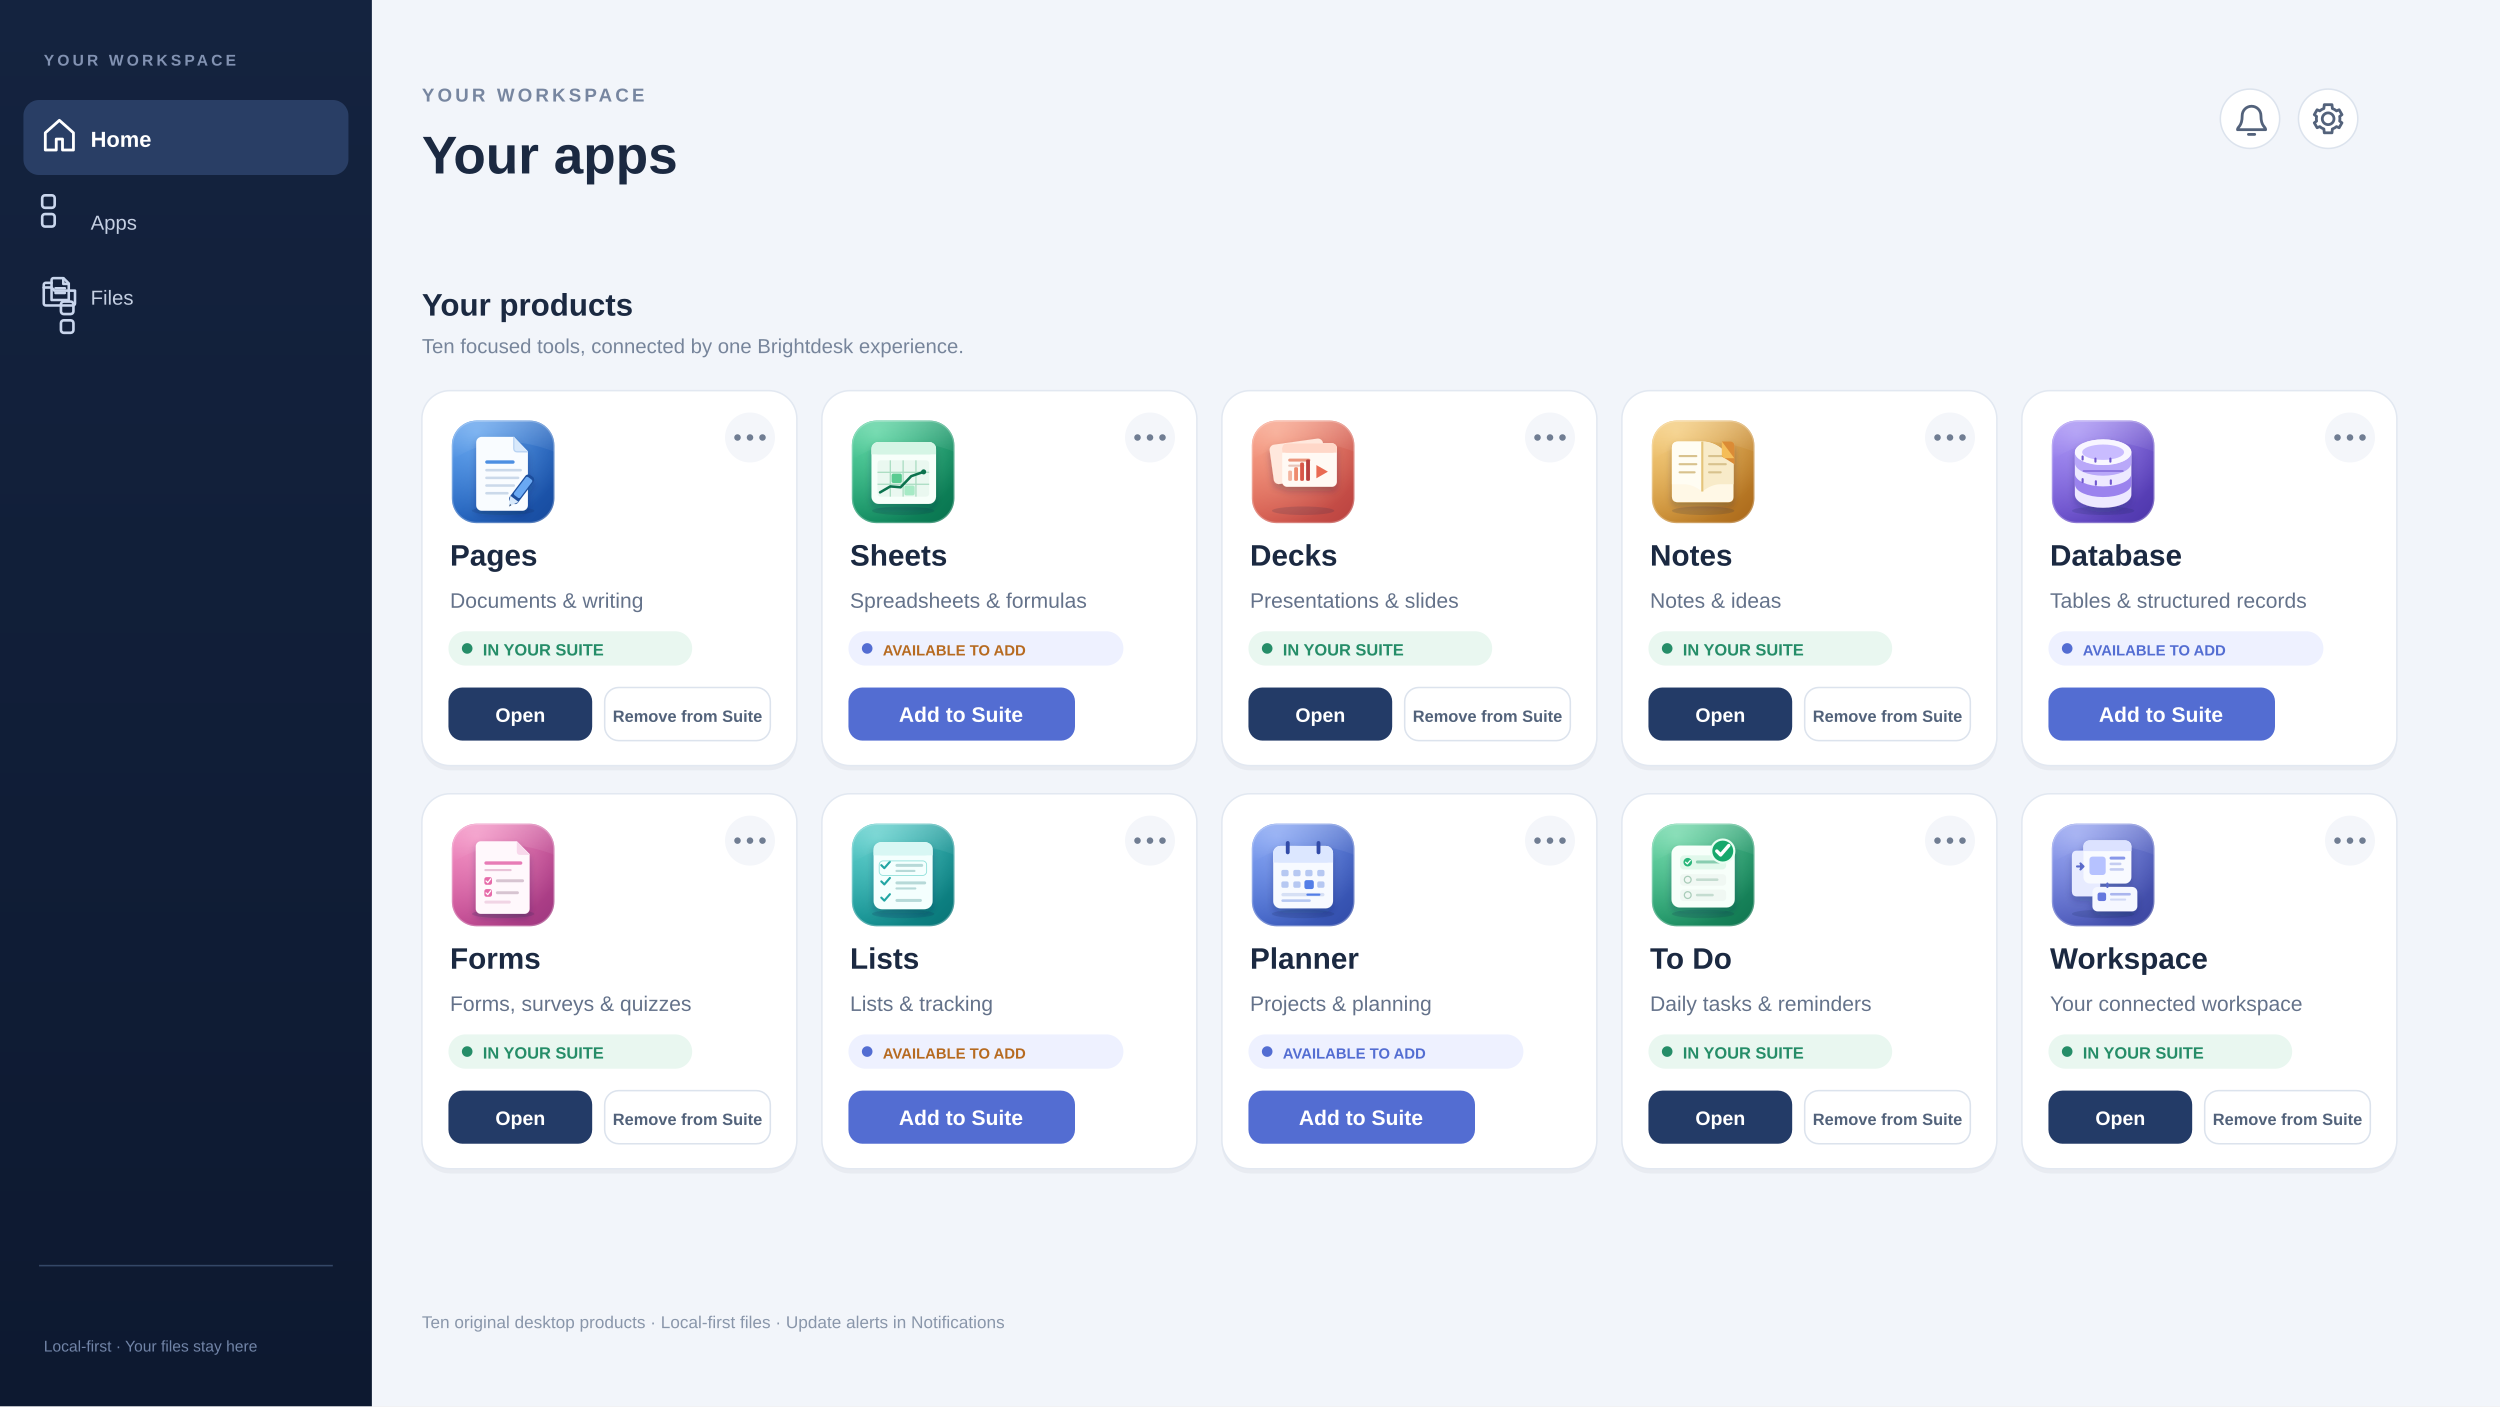
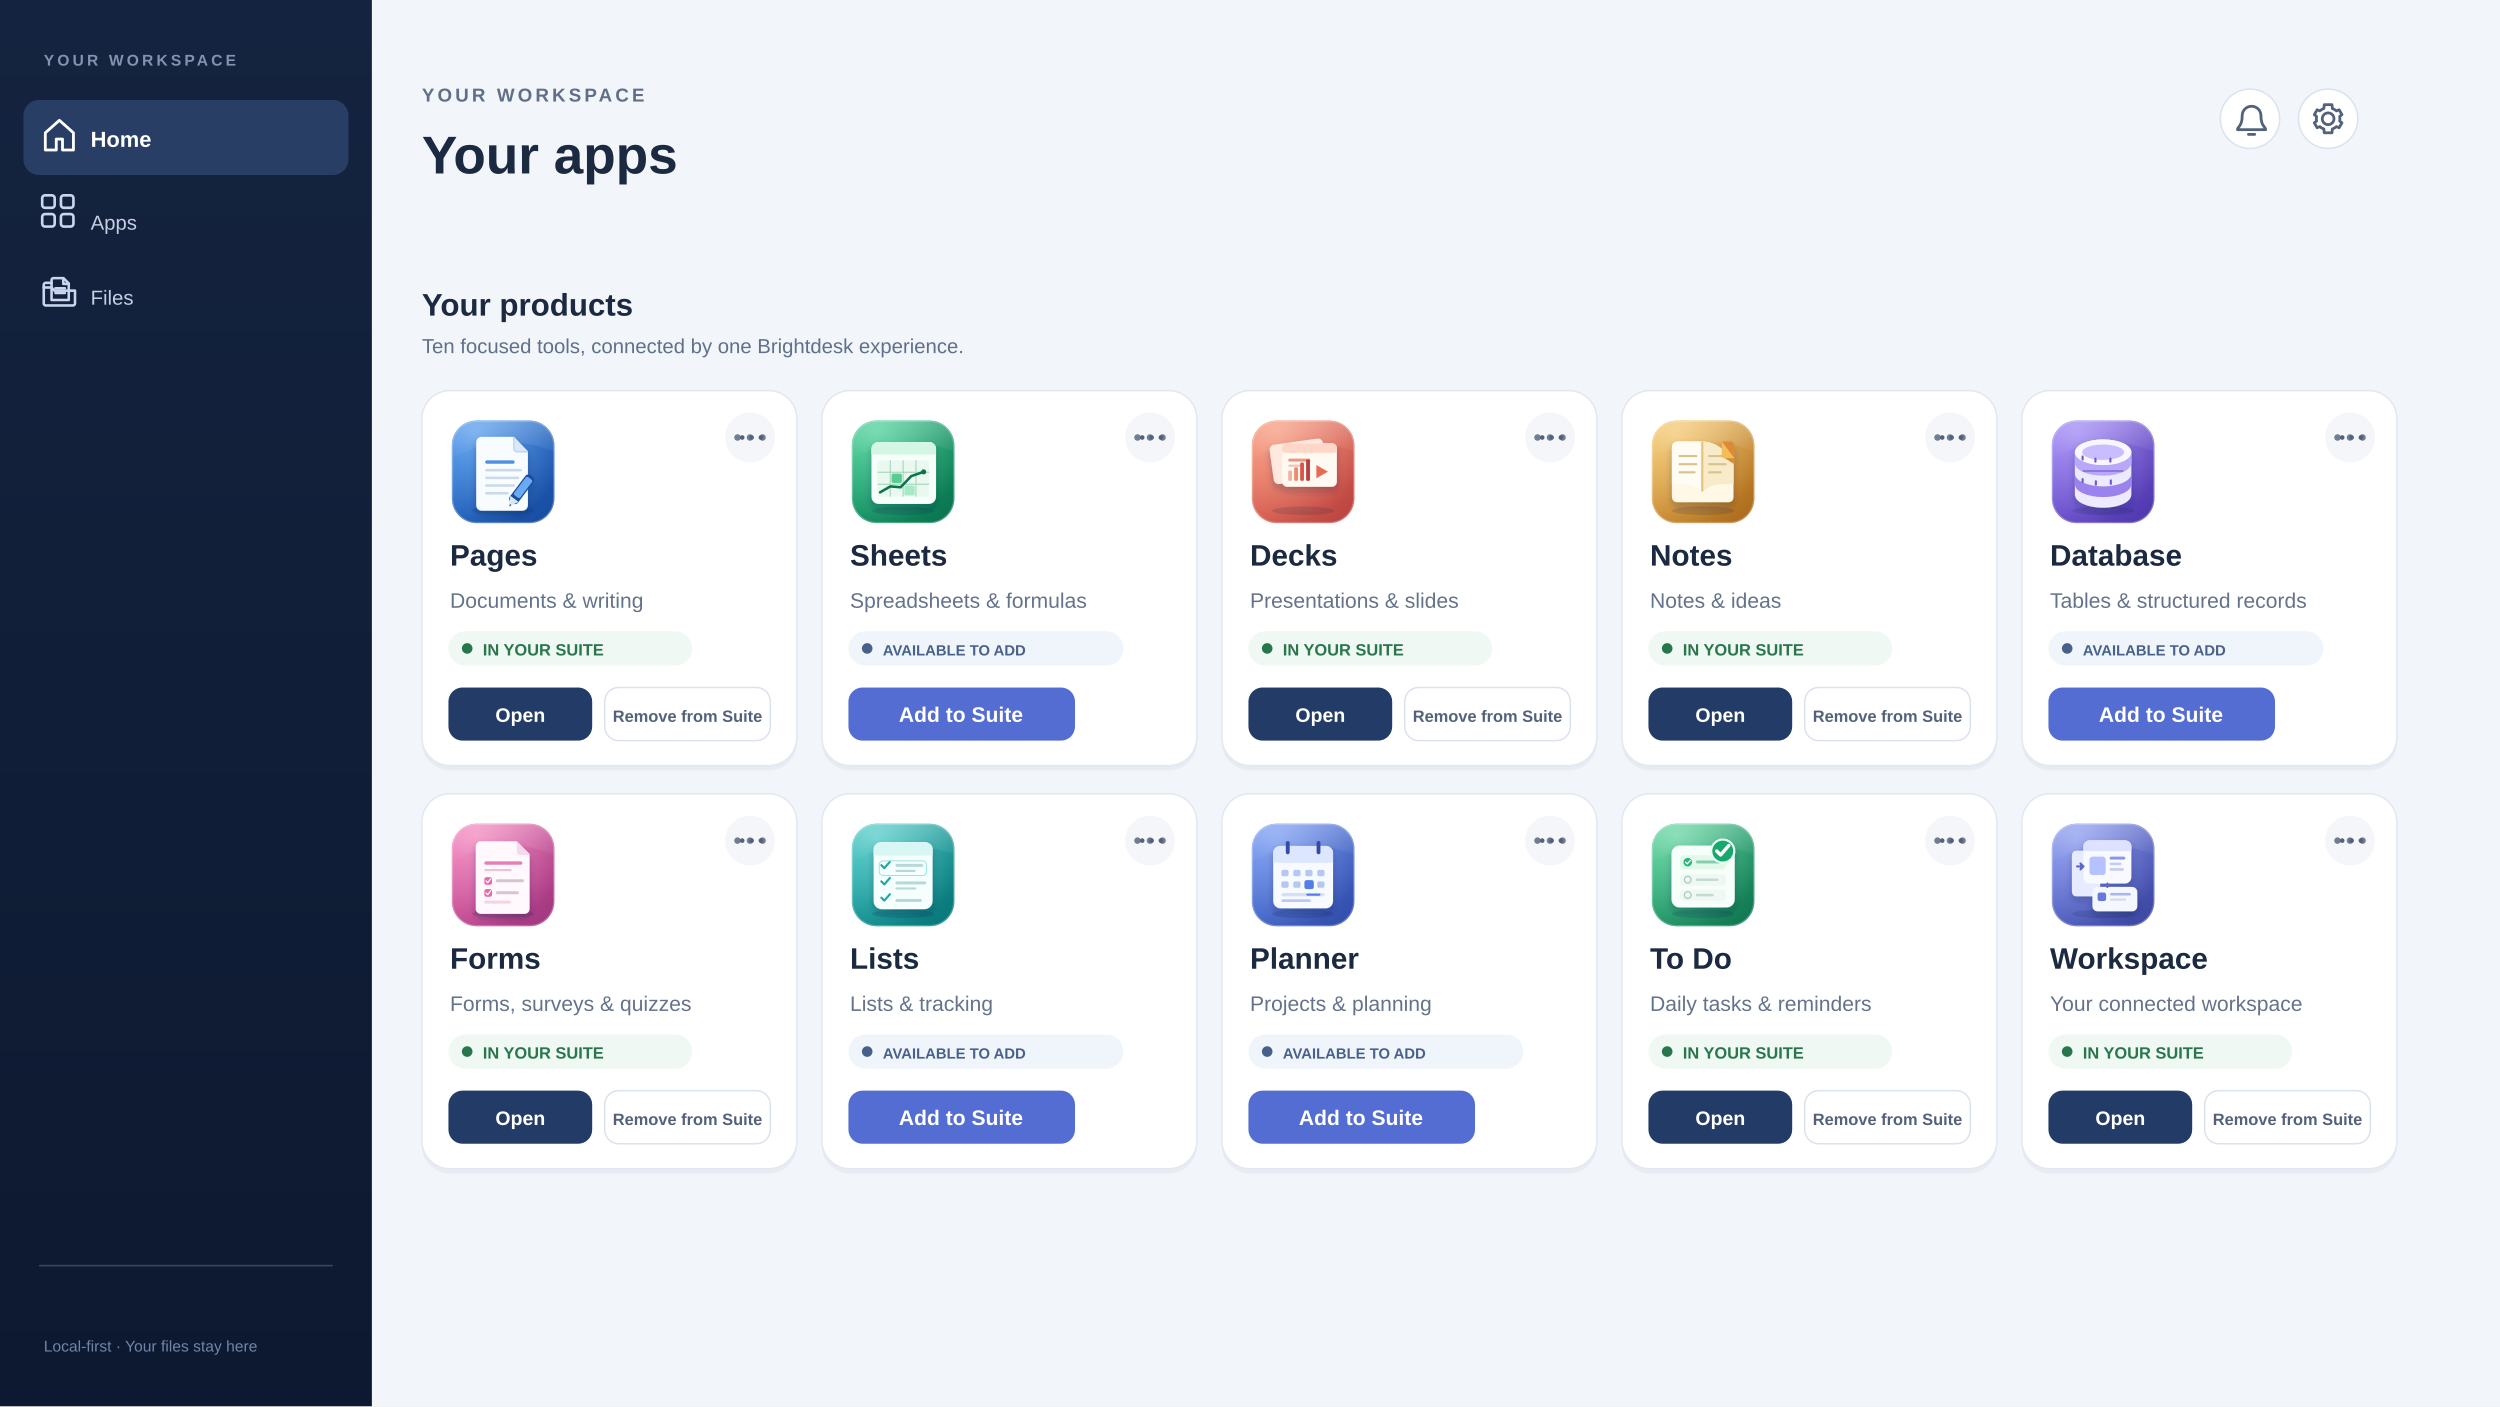
<svg xmlns="http://www.w3.org/2000/svg" width="1600" height="900" viewBox="0 0 1600 900" role="img" aria-labelledby="title desc">
  <defs>
    <linearGradient id="side" x1="0" y1="0" x2="0" y2="1">
      <stop stop-color="#14233F" />
      <stop offset="1" stop-color="#0D1930" />
    </linearGradient>
    <linearGradient id="banner" x1="0" y1="0" x2="1" y2="1">
      <stop stop-color="#E8F0FF" />
      <stop offset="1" stop-color="#F0ECFF" />
    </linearGradient>
    <filter id="shadow" x="-20%" y="-20%" width="140%" height="140%">
      <feDropShadow dx="0" dy="7" stdDeviation="14" flood-color="#1A2B4B" flood-opacity=".09" />
    </filter>
  </defs>
  <rect width="1600" height="900" fill="#F2F5FA" />
  <rect width="238" height="900" fill="url(#side)" />
  <text x="28" y="42" font-family="Arial, sans-serif" font-size="10" font-weight="700" letter-spacing="2" fill="#8292B2">YOUR WORKSPACE</text>
  <g id="sidebar-home">
    <rect x="15" y="64" width="208" height="48" rx="10" fill="#293E65" />
    <path d="M29 85l9-8 9 8v11h-7v-7h-4v7h-7z" fill="none" stroke="#FFFFFF" stroke-width="1.8" stroke-linecap="round" stroke-linejoin="round" />
    <text x="58" y="94" font-family="Arial, sans-serif" font-size="14" font-weight="700" fill="#FFFFFF">Home</text>
  </g>
  <g id="sidebar-applications">
    <g id="apps-launcher-icon" fill="none" stroke="#C9D6ED" stroke-width="1.7">
      <rect x="27" y="125" width="8" height="8" rx="1.8" />
-       <rect x="39" y="193" width="8" height="8" rx="1.8" />
+       <rect x="39" y="125" width="8" height="8" rx="1.8" />
      <rect x="27" y="137" width="8" height="8" rx="1.8" />
-       <rect x="39" y="205" width="8" height="8" rx="1.8" />
+       <rect x="39" y="137" width="8" height="8" rx="1.8" />
    </g>
    <text x="58" y="147" font-family="Arial, sans-serif" font-size="13" fill="#C4CFE2">Apps</text>
  </g>
  <g id="sidebar-files">
    <g id="files-folder-documents-icon" transform="translate(26 175)" fill="none" stroke="#C9D6ED" stroke-width="1.65" stroke-linecap="round" stroke-linejoin="round">
      <path data-role="document-stack" d="M7 8V4.2A1.2 1.2 0 0 1 8.2 3h6.4L18 6.4V17H7z" />
      <path d="M14.5 3.2v3.5H18M9.5 9.5h6M9.5 12.5h6" />
      <path d="M2 9h5l1.8 2H22v8.2a1.3 1.3 0 0 1-1.3 1.3H3.3A1.3 1.3 0 0 1 2 19.2z" />
      <path d="M2 9V7.3A1.3 1.3 0 0 1 3.3 6H7" />
    </g>
    <text x="58" y="195" font-family="Arial, sans-serif" font-size="13" fill="#C4CFE2">Files</text>
  </g>
  <path d="M25 810h188" stroke="#344766" />
  <text x="28" y="865" font-family="Arial, sans-serif" font-size="10" fill="#7184A7">Local-first · Your files stay here</text>
-   <text x="270" y="65" font-family="Arial, sans-serif" font-size="12" font-weight="700" letter-spacing="2" fill="#7786A0">YOUR WORKSPACE</text>
+   <text x="270" y="65" font-family="Arial, sans-serif" font-size="12" font-weight="700" letter-spacing="2" fill="#5F6F88">YOUR WORKSPACE</text>
  <text x="270" y="111" font-family="Arial, sans-serif" font-size="34" font-weight="700" fill="#1B2941">Your apps</text>
  <text x="270" y="202" font-family="Arial, sans-serif" font-size="20" font-weight="700" fill="#1B2941">Your products</text>
-   <text x="270" y="226" font-family="Arial, sans-serif" font-size="13" fill="#77859B">Ten focused tools, connected by one Brightdesk experience.</text>
+   <text x="270" y="226" font-family="Arial, sans-serif" font-size="13" fill="#5F7088">Ten focused tools, connected by one Brightdesk experience.</text>
  <circle cx="1440" cy="76" r="19" fill="#FFFFFF" stroke="#DCE3ED" />
  <g id="notifications-bell" transform="translate(1429 65)" fill="none" stroke="#53627B" stroke-width="1.8" stroke-linecap="round" stroke-linejoin="round">
    <path d="M18 9a6 6 0 0 0-12 0c0 7-3 7-3 9h18c0-2-3-2-3-9Z" />
    <path d="M10 21h4" />
  </g>
  <circle cx="1490" cy="76" r="19" fill="#FFFFFF" stroke="#DCE3ED" />
  <g id="settings-cogwheel" transform="translate(1478 64)" fill="none" stroke="#53627B" stroke-width="1.8" stroke-linecap="round" stroke-linejoin="round">
    <path d="M12 8.25a3.75 3.75 0 1 0 0 7.5 3.75 3.75 0 0 0 0-7.5Z" />
    <path d="M19.4 13.5a7.7 7.7 0 0 0 0-3l1.45-1.12-1.8-3.12-1.72.7a7.7 7.7 0 0 0-2.6-1.5L14.45 3h-4.9l-.28 2.46a7.7 7.7 0 0 0-2.6 1.5l-1.72-.7-1.8 3.12L4.6 10.5a7.7 7.7 0 0 0 0 3l-1.45 1.12 1.8 3.12 1.72-.7a7.7 7.7 0 0 0 2.6 1.5L9.55 21h4.9l.28-2.46a7.7 7.7 0 0 0 2.6-1.5l1.72.7 1.8-3.12L19.4 13.5Z" />
  </g>
  <g transform="translate(0 -42)">
    <g>
      <rect x="270" y="295" width="240" height="240" rx="18" fill="#14233F" opacity=".05" />
      <rect x="270" y="292" width="240" height="240" rx="18" fill="#FFFFFF" stroke="#E2E8F1" />
      <svg x="287" y="309" width="70" height="70" viewBox="0 0 256 256">
        <defs>
          <linearGradient id="pages-bg" x1="0" y1="0" x2="1" y2="1">
            <stop offset="0" stop-color="#2B76D8" />
            <stop offset="1" stop-color="#174A9D" />
          </linearGradient>
          <radialGradient id="pages-light" cx="24%" cy="12%" r="90%">
            <stop offset="0" stop-color="#8BC5FF" stop-opacity=".65" />
            <stop offset="1" stop-color="#8BC5FF" stop-opacity="0" />
          </radialGradient>
          <linearGradient id="pages-glass" x1="0" y1="0" x2="0" y2="1">
            <stop offset="0" stop-color="#fff" stop-opacity=".21" />
            <stop offset="1" stop-color="#fff" stop-opacity="0" />
          </linearGradient>
          <filter id="pages-shadow" x="-30%" y="-30%" width="160%" height="180%">
            <feDropShadow dx="0" dy="10" stdDeviation="9" flood-color="#10234A" flood-opacity=".24" />
          </filter>
        </defs>
        <rect x="8" y="8" width="240" height="240" rx="58" fill="url(#pages-bg)" />
        <rect x="8" y="8" width="240" height="240" rx="58" fill="url(#pages-light)" />
        <path d="M66 9h124a58 58 0 0 1 58 58v14C173 52 93 43 9 100V67A58 58 0 0 1 66 9z" fill="url(#pages-glass)" />
        <rect x="9.5" y="9.5" width="237" height="237" rx="56.5" fill="none" stroke="#fff" stroke-opacity=".26" stroke-width="3" />
        <ellipse cx="128" cy="219" rx="73" ry="10" fill="#10234A" opacity=".15" />
        <g filter="url(#pages-shadow)">
          <path d="M78 46h75l33 34v126a13 13 0 0 1-13 13H78a13 13 0 0 1-13-13V59a13 13 0 0 1 13-13z" fill="#F9FCFF" />
          <path d="M153 46v28a7 7 0 0 0 7 7h26z" fill="#D9E9FB" />
          <path d="M153 46v28a7 7 0 0 0 7 7h26" fill="none" stroke="#B7D2F2" stroke-width="3" />
          <rect x="86" y="101" width="69" height="8" rx="4" fill="#4D8FE2" />
          <rect x="86" y="121" width="86" height="6" rx="3" fill="#CBD9EA" />
          <rect x="86" y="139" width="80" height="6" rx="3" fill="#CBD9EA" />
          <rect x="86" y="157" width="70" height="6" rx="3" fill="#CBD9EA" />
          <rect x="86" y="175" width="55" height="6" rx="3" fill="#CBD9EA" />
          <g transform="rotate(37 171 171)">
            <rect x="158" y="130" width="24" height="78" rx="9" fill="#1C4E9C" />
            <rect x="161" y="137" width="18" height="53" rx="4" fill="#6BA9F3" />
            <path d="M158 197h24l-12 22z" fill="#D7E8FA" />
            <path d="M169 213h4l-2 6z" fill="#243D65" />
          </g>
        </g>
      </svg>
      <circle cx="480" cy="322" r="16" fill="#F4F6FA" />
      <circle cx="472" cy="322" r="2.1" fill="#707D92" />
      <circle cx="480" cy="322" r="2.1" fill="#707D92" />
      <circle cx="488" cy="322" r="2.1" fill="#707D92" />
+       <g id="product-settings-menu-pages" fill="#53627B">
+         <circle cx="475" cy="322" r="1.5" />
+         <circle cx="481" cy="322" r="1.5" />
+         <circle cx="487" cy="322" r="1.5" />
+       </g>
      <text x="288" y="404" font-family="Arial, sans-serif" font-size="19" font-weight="700" fill="#1B2941">Pages</text>
      <text x="288" y="431" font-family="Arial, sans-serif" font-size="13.5" fill="#64728A">Documents &amp; writing</text>
-       <rect x="287" y="446" width="156" height="22" rx="11" fill="#E9F7F0" />
-       <circle cx="299" cy="457" r="3.4" fill="#258D68" />
-       <text x="309" y="461.5" font-family="Arial, sans-serif" font-size="10.5" font-weight="700" fill="#258D68">IN YOUR SUITE</text>
+       <rect x="287" y="446" width="156" height="22" rx="11" fill="#EFF8F2" />
+       <circle cx="299" cy="457" r="3.4" fill="#28764B" />
+       <text x="309" y="461.5" font-family="Arial, sans-serif" font-size="10.5" font-weight="700" fill="#28764B">IN YOUR SUITE</text>
      <rect x="287" y="482" width="92" height="34" rx="9" fill="#233B67" />
      <text x="333" y="504" text-anchor="middle" font-family="Arial, sans-serif" font-size="12.5" font-weight="700" fill="#FFFFFF">Open</text>
      <rect x="387" y="482" width="106" height="34" rx="9" fill="#FFFFFF" stroke="#DCE3ED" />
      <text x="440" y="504" text-anchor="middle" font-family="Arial, sans-serif" font-size="10.5" font-weight="700" fill="#52627A">Remove from Suite</text>
    </g>
    <g>
      <rect x="526" y="295" width="240" height="240" rx="18" fill="#14233F" opacity=".05" />
      <rect x="526" y="292" width="240" height="240" rx="18" fill="#FFFFFF" stroke="#E2E8F1" />
      <svg x="543" y="309" width="70" height="70" viewBox="0 0 256 256">
        <defs>
          <linearGradient id="sheets-bg" x1="0" y1="0" x2="1" y2="1">
            <stop offset="0" stop-color="#21AD78" />
            <stop offset="1" stop-color="#08724E" />
          </linearGradient>
          <radialGradient id="sheets-light" cx="24%" cy="12%" r="90%">
            <stop offset="0" stop-color="#83F0BF" stop-opacity=".65" />
            <stop offset="1" stop-color="#83F0BF" stop-opacity="0" />
          </radialGradient>
          <linearGradient id="sheets-glass" x1="0" y1="0" x2="0" y2="1">
            <stop offset="0" stop-color="#fff" stop-opacity=".21" />
            <stop offset="1" stop-color="#fff" stop-opacity="0" />
          </linearGradient>
          <filter id="sheets-shadow" x="-30%" y="-30%" width="160%" height="180%">
            <feDropShadow dx="0" dy="10" stdDeviation="9" flood-color="#10234A" flood-opacity=".24" />
          </filter>
        </defs>
        <rect x="8" y="8" width="240" height="240" rx="58" fill="url(#sheets-bg)" />
        <rect x="8" y="8" width="240" height="240" rx="58" fill="url(#sheets-light)" />
        <path d="M66 9h124a58 58 0 0 1 58 58v14C173 52 93 43 9 100V67A58 58 0 0 1 66 9z" fill="url(#sheets-glass)" />
        <rect x="9.5" y="9.5" width="237" height="237" rx="56.5" fill="none" stroke="#fff" stroke-opacity=".26" stroke-width="3" />
        <ellipse cx="128" cy="219" rx="73" ry="10" fill="#10234A" opacity=".15" />
        <g filter="url(#sheets-shadow)">
          <rect x="54" y="58" width="151" height="145" rx="17" fill="#F7FFFA" />
          <rect x="54" y="58" width="151" height="29" rx="17" fill="#D5F5E5" />
          <path d="M54 75v12h151V75" fill="#D5F5E5" />
          <rect x="68" y="101" width="121" height="85" rx="7" fill="#EAF8F0" />
          <path d="M98 101v85M128 101v85M158 101v85M68 129h121M68 157h121" stroke="#A9DCC1" stroke-width="3" />
          <rect x="101" y="132" width="24" height="22" rx="4" fill="#5ACB91" />
          <rect x="131" y="160" width="24" height="23" rx="4" fill="#A6EAC5" />
          <path d="M74 176l24-14 24 2 25-26 29-10" fill="none" stroke="#08724E" stroke-width="6" stroke-linecap="round" stroke-linejoin="round" />
          <circle cx="176" cy="128" r="6" fill="#08724E" />
        </g>
      </svg>
      <circle cx="736" cy="322" r="16" fill="#F4F6FA" />
      <circle cx="728" cy="322" r="2.1" fill="#707D92" />
      <circle cx="736" cy="322" r="2.1" fill="#707D92" />
      <circle cx="744" cy="322" r="2.1" fill="#707D92" />
+       <g id="product-settings-menu-sheets" fill="#53627B">
+         <circle cx="731" cy="322" r="1.5" />
+         <circle cx="737" cy="322" r="1.5" />
+         <circle cx="743" cy="322" r="1.5" />
+       </g>
      <text x="544" y="404" font-family="Arial, sans-serif" font-size="19" font-weight="700" fill="#1B2941">Sheets</text>
      <text x="544" y="431" font-family="Arial, sans-serif" font-size="13.5" fill="#64728A">Spreadsheets &amp; formulas</text>
-       <rect x="543" y="446" width="176" height="22" rx="11" fill="#EEF1FF" />
-       <circle cx="555" cy="457" r="3.4" fill="#536DD2" />
-       <text x="565" y="461.5" font-family="Arial, sans-serif" font-size="9.5" font-weight="700" fill="#B66A20">AVAILABLE TO ADD</text>
+       <rect x="543" y="446" width="176" height="22" rx="11" fill="#F0F5FC" />
+       <circle cx="555" cy="457" r="3.4" fill="#47618B" />
+       <text x="565" y="461.5" font-family="Arial, sans-serif" font-size="9.5" font-weight="700" fill="#47618B">AVAILABLE TO ADD</text>
      <rect x="543" y="482" width="145" height="34" rx="9" fill="#536DD2" />
      <text x="615" y="504" text-anchor="middle" font-family="Arial, sans-serif" font-size="13.5" font-weight="700" fill="#FFFFFF">Add to Suite</text>
    </g>
    <g>
      <rect x="782" y="295" width="240" height="240" rx="18" fill="#14233F" opacity=".05" />
      <rect x="782" y="292" width="240" height="240" rx="18" fill="#FFFFFF" stroke="#E2E8F1" />
      <svg x="799" y="309" width="70" height="70" viewBox="0 0 256 256">
        <defs>
          <linearGradient id="decks-bg" x1="0" y1="0" x2="1" y2="1">
            <stop offset="0" stop-color="#F17A62" />
            <stop offset="1" stop-color="#B9413F" />
          </linearGradient>
          <radialGradient id="decks-light" cx="24%" cy="12%" r="90%">
            <stop offset="0" stop-color="#FFC1A6" stop-opacity=".65" />
            <stop offset="1" stop-color="#FFC1A6" stop-opacity="0" />
          </radialGradient>
          <linearGradient id="decks-glass" x1="0" y1="0" x2="0" y2="1">
            <stop offset="0" stop-color="#fff" stop-opacity=".21" />
            <stop offset="1" stop-color="#fff" stop-opacity="0" />
          </linearGradient>
          <filter id="decks-shadow" x="-30%" y="-30%" width="160%" height="180%">
            <feDropShadow dx="0" dy="10" stdDeviation="9" flood-color="#10234A" flood-opacity=".24" />
          </filter>
        </defs>
        <rect x="8" y="8" width="240" height="240" rx="58" fill="url(#decks-bg)" />
        <rect x="8" y="8" width="240" height="240" rx="58" fill="url(#decks-light)" />
        <path d="M66 9h124a58 58 0 0 1 58 58v14C173 52 93 43 9 100V67A58 58 0 0 1 66 9z" fill="url(#decks-glass)" />
        <rect x="9.5" y="9.5" width="237" height="237" rx="56.5" fill="none" stroke="#fff" stroke-opacity=".26" stroke-width="3" />
        <ellipse cx="128" cy="219" rx="73" ry="10" fill="#10234A" opacity=".15" />
        <g filter="url(#decks-shadow)">
          <rect x="48" y="66" width="126" height="93" rx="12" fill="#FFE8DD" transform="rotate(-8 48 66)" />
          <rect x="79" y="61" width="128" height="102" rx="12" fill="#FFF9F4" />
          <rect x="79" y="61" width="128" height="22" rx="12" fill="#FFD7C8" />
          <path d="M79 72h128v11H79z" fill="#FFD7C8" />
          <rect x="93" y="97" width="52" height="7" rx="3.5" fill="#EB967D" />
          <rect x="93" y="111" width="38" height="5" rx="2.5" fill="#E8C6BA" />
          <path d="M159 143v-31l27 15.5z" fill="#E96B52" />
          <rect x="93" y="125" width="9" height="24" rx="3" fill="#F3B49F" />
          <rect x="107" y="117" width="9" height="32" rx="3" fill="#EE8A6C" />
          <rect x="121" y="106" width="9" height="43" rx="3" fill="#D95748" />
          <rect x="135" y="99" width="9" height="50" rx="3" fill="#B9413F" />
        </g>
      </svg>
      <circle cx="992" cy="322" r="16" fill="#F4F6FA" />
      <circle cx="984" cy="322" r="2.1" fill="#707D92" />
      <circle cx="992" cy="322" r="2.1" fill="#707D92" />
      <circle cx="1000" cy="322" r="2.1" fill="#707D92" />
+       <g id="product-settings-menu-decks" fill="#53627B">
+         <circle cx="987" cy="322" r="1.5" />
+         <circle cx="993" cy="322" r="1.5" />
+         <circle cx="999" cy="322" r="1.5" />
+       </g>
      <text x="800" y="404" font-family="Arial, sans-serif" font-size="19" font-weight="700" fill="#1B2941">Decks</text>
      <text x="800" y="431" font-family="Arial, sans-serif" font-size="13.5" fill="#64728A">Presentations &amp; slides</text>
-       <rect x="799" y="446" width="156" height="22" rx="11" fill="#E9F7F0" />
-       <circle cx="811" cy="457" r="3.4" fill="#258D68" />
-       <text x="821" y="461.5" font-family="Arial, sans-serif" font-size="10.5" font-weight="700" fill="#258D68">IN YOUR SUITE</text>
+       <rect x="799" y="446" width="156" height="22" rx="11" fill="#EFF8F2" />
+       <circle cx="811" cy="457" r="3.4" fill="#28764B" />
+       <text x="821" y="461.5" font-family="Arial, sans-serif" font-size="10.5" font-weight="700" fill="#28764B">IN YOUR SUITE</text>
      <rect x="799" y="482" width="92" height="34" rx="9" fill="#233B67" />
      <text x="845" y="504" text-anchor="middle" font-family="Arial, sans-serif" font-size="12.5" font-weight="700" fill="#FFFFFF">Open</text>
      <rect x="899" y="482" width="106" height="34" rx="9" fill="#FFFFFF" stroke="#DCE3ED" />
      <text x="952" y="504" text-anchor="middle" font-family="Arial, sans-serif" font-size="10.5" font-weight="700" fill="#52627A">Remove from Suite</text>
    </g>
    <g>
      <rect x="1038" y="295" width="240" height="240" rx="18" fill="#14233F" opacity=".05" />
      <rect x="1038" y="292" width="240" height="240" rx="18" fill="#FFFFFF" stroke="#E2E8F1" />
      <svg x="1055" y="309" width="70" height="70" viewBox="0 0 256 256">
        <defs>
          <linearGradient id="notes-bg" x1="0" y1="0" x2="1" y2="1">
            <stop offset="0" stop-color="#EAB34F" />
            <stop offset="1" stop-color="#A96719" />
          </linearGradient>
          <radialGradient id="notes-light" cx="24%" cy="12%" r="90%">
            <stop offset="0" stop-color="#FFE2A0" stop-opacity=".65" />
            <stop offset="1" stop-color="#FFE2A0" stop-opacity="0" />
          </radialGradient>
          <linearGradient id="notes-glass" x1="0" y1="0" x2="0" y2="1">
            <stop offset="0" stop-color="#fff" stop-opacity=".21" />
            <stop offset="1" stop-color="#fff" stop-opacity="0" />
          </linearGradient>
          <filter id="notes-shadow" x="-30%" y="-30%" width="160%" height="180%">
            <feDropShadow dx="0" dy="10" stdDeviation="9" flood-color="#10234A" flood-opacity=".24" />
          </filter>
        </defs>
        <rect x="8" y="8" width="240" height="240" rx="58" fill="url(#notes-bg)" />
        <rect x="8" y="8" width="240" height="240" rx="58" fill="url(#notes-light)" />
        <path d="M66 9h124a58 58 0 0 1 58 58v14C173 52 93 43 9 100V67A58 58 0 0 1 66 9z" fill="url(#notes-glass)" />
        <rect x="9.5" y="9.5" width="237" height="237" rx="56.5" fill="none" stroke="#fff" stroke-opacity=".26" stroke-width="3" />
        <ellipse cx="128" cy="219" rx="73" ry="10" fill="#10234A" opacity=".15" />
        <g filter="url(#notes-shadow)">
          <path d="M55 72q0-15 15-15h55q26 0 48 18l26 20v91q0 13-13 13H69q-14 0-14-14z" fill="#FFF8E6" />
          <path d="M126 57v117q-22-17-42-17H55V72q0-15 15-15z" fill="#FFFDF3" />
          <path d="M126 57v117q22-17 42-17h31V95l-26-20q-22-18-47-18z" fill="#F8EBC9" />
          <path d="M126 57v117" stroke="#E5C47A" stroke-width="5" />
          <path d="M73 91h39M73 110h39M73 129h35M142 91h39M142 110h39M142 129h27" stroke="#D8C28D" stroke-width="5" stroke-linecap="round" />
          <path d="M172 57h20a9 9 0 0 1 9 9v44l-29-18z" fill="#DB8B36" />
          <path d="M172 57v31a8 8 0 0 0 8 8h21" fill="#F5BD58" />
        </g>
      </svg>
      <circle cx="1248" cy="322" r="16" fill="#F4F6FA" />
      <circle cx="1240" cy="322" r="2.1" fill="#707D92" />
      <circle cx="1248" cy="322" r="2.1" fill="#707D92" />
      <circle cx="1256" cy="322" r="2.1" fill="#707D92" />
+       <g id="product-settings-menu-notes" fill="#53627B">
+         <circle cx="1243" cy="322" r="1.5" />
+         <circle cx="1249" cy="322" r="1.5" />
+         <circle cx="1255" cy="322" r="1.5" />
+       </g>
      <text x="1056" y="404" font-family="Arial, sans-serif" font-size="19" font-weight="700" fill="#1B2941">Notes</text>
      <text x="1056" y="431" font-family="Arial, sans-serif" font-size="13.5" fill="#64728A">Notes &amp; ideas</text>
-       <rect x="1055" y="446" width="156" height="22" rx="11" fill="#E9F7F0" />
-       <circle cx="1067" cy="457" r="3.4" fill="#258D68" />
-       <text x="1077" y="461.5" font-family="Arial, sans-serif" font-size="10.5" font-weight="700" fill="#258D68">IN YOUR SUITE</text>
+       <rect x="1055" y="446" width="156" height="22" rx="11" fill="#EFF8F2" />
+       <circle cx="1067" cy="457" r="3.4" fill="#28764B" />
+       <text x="1077" y="461.5" font-family="Arial, sans-serif" font-size="10.5" font-weight="700" fill="#28764B">IN YOUR SUITE</text>
      <rect x="1055" y="482" width="92" height="34" rx="9" fill="#233B67" />
      <text x="1101" y="504" text-anchor="middle" font-family="Arial, sans-serif" font-size="12.5" font-weight="700" fill="#FFFFFF">Open</text>
      <rect x="1155" y="482" width="106" height="34" rx="9" fill="#FFFFFF" stroke="#DCE3ED" />
      <text x="1208" y="504" text-anchor="middle" font-family="Arial, sans-serif" font-size="10.5" font-weight="700" fill="#52627A">Remove from Suite</text>
    </g>
    <g>
      <rect x="1294" y="295" width="240" height="240" rx="18" fill="#14233F" opacity=".05" />
      <rect x="1294" y="292" width="240" height="240" rx="18" fill="#FFFFFF" stroke="#E2E8F1" />
      <svg x="1311" y="309" width="70" height="70" viewBox="0 0 256 256">
        <defs>
          <linearGradient id="database-bg" x1="0" y1="0" x2="1" y2="1">
            <stop offset="0" stop-color="#8666E9" />
            <stop offset="1" stop-color="#4C35A9" />
          </linearGradient>
          <radialGradient id="database-light" cx="24%" cy="12%" r="90%">
            <stop offset="0" stop-color="#C0B2FF" stop-opacity=".65" />
            <stop offset="1" stop-color="#C0B2FF" stop-opacity="0" />
          </radialGradient>
          <linearGradient id="database-glass" x1="0" y1="0" x2="0" y2="1">
            <stop offset="0" stop-color="#fff" stop-opacity=".21" />
            <stop offset="1" stop-color="#fff" stop-opacity="0" />
          </linearGradient>
          <filter id="database-shadow" x="-30%" y="-30%" width="160%" height="180%">
            <feDropShadow dx="0" dy="10" stdDeviation="9" flood-color="#10234A" flood-opacity=".24" />
          </filter>
        </defs>
        <rect x="8" y="8" width="240" height="240" rx="58" fill="url(#database-bg)" />
        <rect x="8" y="8" width="240" height="240" rx="58" fill="url(#database-light)" />
        <path d="M66 9h124a58 58 0 0 1 58 58v14C173 52 93 43 9 100V67A58 58 0 0 1 66 9z" fill="url(#database-glass)" />
        <rect x="9.5" y="9.5" width="237" height="237" rx="56.5" fill="none" stroke="#fff" stroke-opacity=".26" stroke-width="3" />
        <ellipse cx="128" cy="219" rx="73" ry="10" fill="#10234A" opacity=".15" />
        <g filter="url(#database-shadow)">
          <path d="M62 82c0-17 30-30 66-30s66 13 66 30v99c0 18-30 31-66 31s-66-13-66-31z" fill="#EDE9FF" />
          <path d="M62 82c0 17 30 30 66 30s66-13 66-30v25c0 17-30 30-66 30s-66-13-66-30z" fill="#B9A8F9" />
          <path d="M62 132c0 17 30 30 66 30s66-13 66-30v25c0 17-30 30-66 30s-66-13-66-30z" fill="#9B83EE" />
          <ellipse cx="128" cy="82" rx="66" ry="30" fill="#F8F6FF" />
          <ellipse cx="128" cy="82" rx="49" ry="18" fill="#C9BCFF" />
          <path d="M80 92v7m30-2v7m35-7v7m-65 41v7m31-2v8m35-10v8" stroke="#7058D0" stroke-width="5" stroke-linecap="round" />
          <path d="M82 126h92" stroke="#7158CF" stroke-width="4" stroke-linecap="round" opacity=".7" />
        </g>
      </svg>
      <circle cx="1504" cy="322" r="16" fill="#F4F6FA" />
      <circle cx="1496" cy="322" r="2.1" fill="#707D92" />
      <circle cx="1504" cy="322" r="2.1" fill="#707D92" />
      <circle cx="1512" cy="322" r="2.1" fill="#707D92" />
+       <g id="product-settings-menu-database" fill="#53627B">
+         <circle cx="1499" cy="322" r="1.5" />
+         <circle cx="1505" cy="322" r="1.5" />
+         <circle cx="1511" cy="322" r="1.5" />
+       </g>
      <text x="1312" y="404" font-family="Arial, sans-serif" font-size="19" font-weight="700" fill="#1B2941">Database</text>
      <text x="1312" y="431" font-family="Arial, sans-serif" font-size="13.5" fill="#64728A">Tables &amp; structured records</text>
-       <rect x="1311" y="446" width="176" height="22" rx="11" fill="#EEF1FF" />
-       <circle cx="1323" cy="457" r="3.4" fill="#536DD2" />
-       <text x="1333" y="461.5" font-family="Arial, sans-serif" font-size="9.5" font-weight="700" fill="#536DD2">AVAILABLE TO ADD</text>
+       <rect x="1311" y="446" width="176" height="22" rx="11" fill="#F0F5FC" />
+       <circle cx="1323" cy="457" r="3.4" fill="#47618B" />
+       <text x="1333" y="461.5" font-family="Arial, sans-serif" font-size="9.5" font-weight="700" fill="#47618B">AVAILABLE TO ADD</text>
      <rect x="1311" y="482" width="145" height="34" rx="9" fill="#536DD2" />
      <text x="1383" y="504" text-anchor="middle" font-family="Arial, sans-serif" font-size="13.5" font-weight="700" fill="#FFFFFF">Add to Suite</text>
    </g>
    <g>
      <rect x="270" y="553" width="240" height="240" rx="18" fill="#14233F" opacity=".05" />
      <rect x="270" y="550" width="240" height="240" rx="18" fill="#FFFFFF" stroke="#E2E8F1" />
      <svg x="287" y="567" width="70" height="70" viewBox="0 0 256 256">
        <defs>
          <linearGradient id="forms-bg" x1="0" y1="0" x2="1" y2="1">
            <stop offset="0" stop-color="#E65FA5" />
            <stop offset="1" stop-color="#9D367F" />
          </linearGradient>
          <radialGradient id="forms-light" cx="24%" cy="12%" r="90%">
            <stop offset="0" stop-color="#FFB6DA" stop-opacity=".65" />
            <stop offset="1" stop-color="#FFB6DA" stop-opacity="0" />
          </radialGradient>
          <linearGradient id="forms-glass" x1="0" y1="0" x2="0" y2="1">
            <stop offset="0" stop-color="#fff" stop-opacity=".21" />
            <stop offset="1" stop-color="#fff" stop-opacity="0" />
          </linearGradient>
          <filter id="forms-shadow" x="-30%" y="-30%" width="160%" height="180%">
            <feDropShadow dx="0" dy="10" stdDeviation="9" flood-color="#10234A" flood-opacity=".24" />
          </filter>
        </defs>
        <rect x="8" y="8" width="240" height="240" rx="58" fill="url(#forms-bg)" />
        <rect x="8" y="8" width="240" height="240" rx="58" fill="url(#forms-light)" />
        <path d="M66 9h124a58 58 0 0 1 58 58v14C173 52 93 43 9 100V67A58 58 0 0 1 66 9z" fill="url(#forms-glass)" />
        <rect x="9.5" y="9.5" width="237" height="237" rx="56.5" fill="none" stroke="#fff" stroke-opacity=".26" stroke-width="3" />
        <ellipse cx="128" cy="219" rx="73" ry="10" fill="#10234A" opacity=".15" />
        <g filter="url(#forms-shadow)">
          <path d="M76 49h84l30 30v128a12 12 0 0 1-12 12H76a12 12 0 0 1-12-12V61a12 12 0 0 1 12-12z" fill="#FFF8FC" />
          <path d="M160 49v25a7 7 0 0 0 7 7h23" fill="#F8D8EB" />
          <rect x="84" y="96" width="89" height="8" rx="4" fill="#E77CB6" />
          <rect x="84" y="114" width="64" height="5" rx="2.5" fill="#E9C3D8" />
          <g>
            <rect x="84" y="133" width="18" height="18" rx="5" fill="#E66AA9" />
            <path d="m88 142 4 4 7-9" fill="none" stroke="#fff" stroke-width="3" stroke-linecap="round" stroke-linejoin="round" />
            <rect x="111" y="138" width="66" height="7" rx="3.5" fill="#D7C4D1" />
            <rect x="84" y="161" width="18" height="18" rx="5" fill="#E66AA9" />
            <path d="m88 170 4 4 7-9" fill="none" stroke="#fff" stroke-width="3" stroke-linecap="round" stroke-linejoin="round" />
            <rect x="111" y="166" width="54" height="7" rx="3.5" fill="#D7C4D1" />
          </g>
          <rect x="84" y="188" width="62" height="7" rx="3.5" fill="#F1D5E5" />
        </g>
      </svg>
      <circle cx="480" cy="580" r="16" fill="#F4F6FA" />
      <circle cx="472" cy="580" r="2.1" fill="#707D92" />
      <circle cx="480" cy="580" r="2.1" fill="#707D92" />
      <circle cx="488" cy="580" r="2.1" fill="#707D92" />
+       <g id="product-settings-menu-forms" fill="#53627B">
+         <circle cx="475" cy="580" r="1.5" />
+         <circle cx="481" cy="580" r="1.5" />
+         <circle cx="487" cy="580" r="1.5" />
+       </g>
      <text x="288" y="662" font-family="Arial, sans-serif" font-size="19" font-weight="700" fill="#1B2941">Forms</text>
      <text x="288" y="689" font-family="Arial, sans-serif" font-size="13.5" fill="#64728A">Forms, surveys &amp; quizzes</text>
-       <rect x="287" y="704" width="156" height="22" rx="11" fill="#E9F7F0" />
-       <circle cx="299" cy="715" r="3.4" fill="#258D68" />
-       <text x="309" y="719.5" font-family="Arial, sans-serif" font-size="10.5" font-weight="700" fill="#258D68">IN YOUR SUITE</text>
+       <rect x="287" y="704" width="156" height="22" rx="11" fill="#EFF8F2" />
+       <circle cx="299" cy="715" r="3.4" fill="#28764B" />
+       <text x="309" y="719.5" font-family="Arial, sans-serif" font-size="10.5" font-weight="700" fill="#28764B">IN YOUR SUITE</text>
      <rect x="287" y="740" width="92" height="34" rx="9" fill="#233B67" />
      <text x="333" y="762" text-anchor="middle" font-family="Arial, sans-serif" font-size="12.5" font-weight="700" fill="#FFFFFF">Open</text>
      <rect x="387" y="740" width="106" height="34" rx="9" fill="#FFFFFF" stroke="#DCE3ED" />
      <text x="440" y="762" text-anchor="middle" font-family="Arial, sans-serif" font-size="10.5" font-weight="700" fill="#52627A">Remove from Suite</text>
    </g>
    <g>
      <rect x="526" y="553" width="240" height="240" rx="18" fill="#14233F" opacity=".05" />
      <rect x="526" y="550" width="240" height="240" rx="18" fill="#FFFFFF" stroke="#E2E8F1" />
      <svg x="543" y="567" width="70" height="70" viewBox="0 0 256 256">
        <defs>
          <linearGradient id="lists-bg" x1="0" y1="0" x2="1" y2="1">
            <stop offset="0" stop-color="#21AFAF" />
            <stop offset="1" stop-color="#087476" />
          </linearGradient>
          <radialGradient id="lists-light" cx="24%" cy="12%" r="90%">
            <stop offset="0" stop-color="#8CE7E2" stop-opacity=".65" />
            <stop offset="1" stop-color="#8CE7E2" stop-opacity="0" />
          </radialGradient>
          <linearGradient id="lists-glass" x1="0" y1="0" x2="0" y2="1">
            <stop offset="0" stop-color="#fff" stop-opacity=".21" />
            <stop offset="1" stop-color="#fff" stop-opacity="0" />
          </linearGradient>
          <filter id="lists-shadow" x="-30%" y="-30%" width="160%" height="180%">
            <feDropShadow dx="0" dy="10" stdDeviation="9" flood-color="#10234A" flood-opacity=".24" />
          </filter>
        </defs>
        <rect x="8" y="8" width="240" height="240" rx="58" fill="url(#lists-bg)" />
        <rect x="8" y="8" width="240" height="240" rx="58" fill="url(#lists-light)" />
        <path d="M66 9h124a58 58 0 0 1 58 58v14C173 52 93 43 9 100V67A58 58 0 0 1 66 9z" fill="url(#lists-glass)" />
        <rect x="9.5" y="9.5" width="237" height="237" rx="56.5" fill="none" stroke="#fff" stroke-opacity=".26" stroke-width="3" />
        <ellipse cx="128" cy="219" rx="73" ry="10" fill="#10234A" opacity=".15" />
        <g filter="url(#lists-shadow)">
          <rect x="59" y="51" width="138" height="157" rx="19" fill="#F4FFFE" />
          <rect x="59" y="51" width="138" height="31" rx="19" fill="#D8F7F4" />
          <path d="M59 70h138v12H59z" fill="#D8F7F4" />
          <g fill="none" stroke="#20A5A3" stroke-width="5" stroke-linecap="round" stroke-linejoin="round">
            <path d="m77 105 7 7 13-15m-20 46 7 7 13-15m-20 46 7 7 13-15" />
          </g>
          <g fill="#B6D9D8">
            <rect x="110" y="102" width="65" height="7" rx="3.5" />
            <rect x="110" y="116" width="47" height="5" rx="2.5" />
            <rect x="110" y="143" width="72" height="7" rx="3.5" />
            <rect x="110" y="157" width="49" height="5" rx="2.5" />
            <rect x="110" y="184" width="62" height="7" rx="3.5" />
          </g>
          <rect x="72" y="95" width="111" height="34" rx="9" fill="none" stroke="#8FE0DA" stroke-width="2" />
        </g>
      </svg>
      <circle cx="736" cy="580" r="16" fill="#F4F6FA" />
      <circle cx="728" cy="580" r="2.1" fill="#707D92" />
      <circle cx="736" cy="580" r="2.1" fill="#707D92" />
      <circle cx="744" cy="580" r="2.1" fill="#707D92" />
+       <g id="product-settings-menu-lists" fill="#53627B">
+         <circle cx="731" cy="580" r="1.5" />
+         <circle cx="737" cy="580" r="1.5" />
+         <circle cx="743" cy="580" r="1.5" />
+       </g>
      <text x="544" y="662" font-family="Arial, sans-serif" font-size="19" font-weight="700" fill="#1B2941">Lists</text>
      <text x="544" y="689" font-family="Arial, sans-serif" font-size="13.5" fill="#64728A">Lists &amp; tracking</text>
-       <rect x="543" y="704" width="176" height="22" rx="11" fill="#EEF1FF" />
-       <circle cx="555" cy="715" r="3.4" fill="#536DD2" />
-       <text x="565" y="719.5" font-family="Arial, sans-serif" font-size="9.5" font-weight="700" fill="#B66A20">AVAILABLE TO ADD</text>
+       <rect x="543" y="704" width="176" height="22" rx="11" fill="#F0F5FC" />
+       <circle cx="555" cy="715" r="3.4" fill="#47618B" />
+       <text x="565" y="719.5" font-family="Arial, sans-serif" font-size="9.5" font-weight="700" fill="#47618B">AVAILABLE TO ADD</text>
      <rect x="543" y="740" width="145" height="34" rx="9" fill="#536DD2" />
      <text x="615" y="762" text-anchor="middle" font-family="Arial, sans-serif" font-size="13.5" font-weight="700" fill="#FFFFFF">Add to Suite</text>
    </g>
    <g>
      <rect x="782" y="553" width="240" height="240" rx="18" fill="#14233F" opacity=".05" />
      <rect x="782" y="550" width="240" height="240" rx="18" fill="#FFFFFF" stroke="#E2E8F1" />
      <svg x="799" y="567" width="70" height="70" viewBox="0 0 256 256">
        <defs>
          <linearGradient id="planner-bg" x1="0" y1="0" x2="1" y2="1">
            <stop offset="0" stop-color="#567FE5" />
            <stop offset="1" stop-color="#314BA8" />
          </linearGradient>
          <radialGradient id="planner-light" cx="24%" cy="12%" r="90%">
            <stop offset="0" stop-color="#A7C0FF" stop-opacity=".65" />
            <stop offset="1" stop-color="#A7C0FF" stop-opacity="0" />
          </radialGradient>
          <linearGradient id="planner-glass" x1="0" y1="0" x2="0" y2="1">
            <stop offset="0" stop-color="#fff" stop-opacity=".21" />
            <stop offset="1" stop-color="#fff" stop-opacity="0" />
          </linearGradient>
          <filter id="planner-shadow" x="-30%" y="-30%" width="160%" height="180%">
            <feDropShadow dx="0" dy="10" stdDeviation="9" flood-color="#10234A" flood-opacity=".24" />
          </filter>
        </defs>
        <rect x="8" y="8" width="240" height="240" rx="58" fill="url(#planner-bg)" />
        <rect x="8" y="8" width="240" height="240" rx="58" fill="url(#planner-light)" />
        <path d="M66 9h124a58 58 0 0 1 58 58v14C173 52 93 43 9 100V67A58 58 0 0 1 66 9z" fill="url(#planner-glass)" />
        <rect x="9.5" y="9.5" width="237" height="237" rx="56.5" fill="none" stroke="#fff" stroke-opacity=".26" stroke-width="3" />
        <ellipse cx="128" cy="219" rx="73" ry="10" fill="#10234A" opacity=".15" />
        <g filter="url(#planner-shadow)">
          <rect x="58" y="60" width="140" height="146" rx="17" fill="#F7FAFF" />
          <rect x="58" y="60" width="140" height="39" rx="17" fill="#DCE7FF" />
          <path d="M58 82h140v17H58z" fill="#DCE7FF" />
          <path d="M92 53v22m72-22v22" stroke="#314BA8" stroke-width="9" stroke-linecap="round" />
          <g fill="#B6C8F2">
            <rect x="77" y="116" width="17" height="15" rx="4" />
            <rect x="105" y="116" width="17" height="15" rx="4" />
            <rect x="133" y="116" width="17" height="15" rx="4" />
            <rect x="161" y="116" width="17" height="15" rx="4" />
            <rect x="77" y="143" width="17" height="15" rx="4" />
            <rect x="105" y="143" width="17" height="15" rx="4" />
            <rect x="161" y="143" width="17" height="15" rx="4" />
          </g>
          <rect x="131" y="140" width="22" height="21" rx="5" fill="#537EE7" />
          <rect x="77" y="170" width="101" height="8" rx="4" fill="#D6E0F5" />
          <rect x="77" y="185" width="69" height="6" rx="3" fill="#B6C8F2" />
          <path d="M138 174h28" stroke="#537EE7" stroke-width="5" stroke-linecap="round" />
        </g>
      </svg>
      <circle cx="992" cy="580" r="16" fill="#F4F6FA" />
      <circle cx="984" cy="580" r="2.1" fill="#707D92" />
      <circle cx="992" cy="580" r="2.1" fill="#707D92" />
      <circle cx="1000" cy="580" r="2.1" fill="#707D92" />
+       <g id="product-settings-menu-planner" fill="#53627B">
+         <circle cx="987" cy="580" r="1.5" />
+         <circle cx="993" cy="580" r="1.5" />
+         <circle cx="999" cy="580" r="1.5" />
+       </g>
      <text x="800" y="662" font-family="Arial, sans-serif" font-size="19" font-weight="700" fill="#1B2941">Planner</text>
      <text x="800" y="689" font-family="Arial, sans-serif" font-size="13.5" fill="#64728A">Projects &amp; planning</text>
-       <rect x="799" y="704" width="176" height="22" rx="11" fill="#EEF1FF" />
-       <circle cx="811" cy="715" r="3.4" fill="#536DD2" />
-       <text x="821" y="719.5" font-family="Arial, sans-serif" font-size="9.5" font-weight="700" fill="#536DD2">AVAILABLE TO ADD</text>
+       <rect x="799" y="704" width="176" height="22" rx="11" fill="#F0F5FC" />
+       <circle cx="811" cy="715" r="3.4" fill="#47618B" />
+       <text x="821" y="719.5" font-family="Arial, sans-serif" font-size="9.5" font-weight="700" fill="#47618B">AVAILABLE TO ADD</text>
      <rect x="799" y="740" width="145" height="34" rx="9" fill="#536DD2" />
      <text x="871" y="762" text-anchor="middle" font-family="Arial, sans-serif" font-size="13.5" font-weight="700" fill="#FFFFFF">Add to Suite</text>
    </g>
    <g>
      <rect x="1038" y="553" width="240" height="240" rx="18" fill="#14233F" opacity=".05" />
      <rect x="1038" y="550" width="240" height="240" rx="18" fill="#FFFFFF" stroke="#E2E8F1" />
      <svg x="1055" y="567" width="70" height="70" viewBox="0 0 256 256">
        <defs>
          <linearGradient id="to-do-bg" x1="0" y1="0" x2="1" y2="1">
            <stop offset="0" stop-color="#32B981" />
            <stop offset="1" stop-color="#10744F" />
          </linearGradient>
          <radialGradient id="to-do-light" cx="24%" cy="12%" r="90%">
            <stop offset="0" stop-color="#9CF0C7" stop-opacity=".65" />
            <stop offset="1" stop-color="#9CF0C7" stop-opacity="0" />
          </radialGradient>
          <linearGradient id="to-do-glass" x1="0" y1="0" x2="0" y2="1">
            <stop offset="0" stop-color="#fff" stop-opacity=".21" />
            <stop offset="1" stop-color="#fff" stop-opacity="0" />
          </linearGradient>
          <filter id="to-do-shadow" x="-30%" y="-30%" width="160%" height="180%">
            <feDropShadow dx="0" dy="10" stdDeviation="9" flood-color="#10234A" flood-opacity=".24" />
          </filter>
        </defs>
        <rect x="8" y="8" width="240" height="240" rx="58" fill="url(#to-do-bg)" />
        <rect x="8" y="8" width="240" height="240" rx="58" fill="url(#to-do-light)" />
        <path d="M66 9h124a58 58 0 0 1 58 58v14C173 52 93 43 9 100V67A58 58 0 0 1 66 9z" fill="url(#to-do-glass)" />
        <rect x="9.5" y="9.5" width="237" height="237" rx="56.5" fill="none" stroke="#fff" stroke-opacity=".26" stroke-width="3" />
        <ellipse cx="128" cy="219" rx="73" ry="10" fill="#10234A" opacity=".15" />
        <g filter="url(#to-do-shadow)">
          <rect x="54" y="59" width="148" height="145" rx="19" fill="#F7FFFA" />
          <rect x="74" y="82" width="108" height="33" rx="9" fill="#E1F8EB" />
          <circle cx="92" cy="98" r="10" fill="#29B67A" />
          <path d="m87 98 4 4 7-8" fill="none" stroke="#fff" stroke-width="3" stroke-linecap="round" stroke-linejoin="round" />
          <rect x="111" y="94" width="57" height="7" rx="3.5" fill="#88CDB0" />
          <rect x="74" y="126" width="108" height="27" rx="8" fill="#F0F8F3" />
          <circle cx="92" cy="139" r="8" fill="none" stroke="#A9CCB9" stroke-width="3" />
          <rect x="111" y="136" width="53" height="6" rx="3" fill="#C4DCD0" />
          <rect x="74" y="162" width="108" height="27" rx="8" fill="#F0F8F3" />
          <circle cx="92" cy="175" r="8" fill="none" stroke="#A9CCB9" stroke-width="3" />
          <rect x="111" y="172" width="42" height="6" rx="3" fill="#C4DCD0" />
          <circle cx="174" cy="72" r="27" fill="#19A86C" stroke="#E9FFF2" stroke-width="5" />
          <path d="m160 72 9 9 19-22" fill="none" stroke="#fff" stroke-width="8" stroke-linecap="round" stroke-linejoin="round" />
        </g>
      </svg>
      <circle cx="1248" cy="580" r="16" fill="#F4F6FA" />
      <circle cx="1240" cy="580" r="2.1" fill="#707D92" />
      <circle cx="1248" cy="580" r="2.1" fill="#707D92" />
      <circle cx="1256" cy="580" r="2.1" fill="#707D92" />
+       <g id="product-settings-menu-todo" fill="#53627B">
+         <circle cx="1243" cy="580" r="1.5" />
+         <circle cx="1249" cy="580" r="1.5" />
+         <circle cx="1255" cy="580" r="1.5" />
+       </g>
      <text x="1056" y="662" font-family="Arial, sans-serif" font-size="19" font-weight="700" fill="#1B2941">To Do</text>
      <text x="1056" y="689" font-family="Arial, sans-serif" font-size="13.5" fill="#64728A">Daily tasks &amp; reminders</text>
-       <rect x="1055" y="704" width="156" height="22" rx="11" fill="#E9F7F0" />
-       <circle cx="1067" cy="715" r="3.4" fill="#258D68" />
-       <text x="1077" y="719.5" font-family="Arial, sans-serif" font-size="10.5" font-weight="700" fill="#258D68">IN YOUR SUITE</text>
+       <rect x="1055" y="704" width="156" height="22" rx="11" fill="#EFF8F2" />
+       <circle cx="1067" cy="715" r="3.4" fill="#28764B" />
+       <text x="1077" y="719.5" font-family="Arial, sans-serif" font-size="10.5" font-weight="700" fill="#28764B">IN YOUR SUITE</text>
      <rect x="1055" y="740" width="92" height="34" rx="9" fill="#233B67" />
      <text x="1101" y="762" text-anchor="middle" font-family="Arial, sans-serif" font-size="12.5" font-weight="700" fill="#FFFFFF">Open</text>
      <rect x="1155" y="740" width="106" height="34" rx="9" fill="#FFFFFF" stroke="#DCE3ED" />
      <text x="1208" y="762" text-anchor="middle" font-family="Arial, sans-serif" font-size="10.5" font-weight="700" fill="#52627A">Remove from Suite</text>
    </g>
    <g>
      <rect x="1294" y="553" width="240" height="240" rx="18" fill="#14233F" opacity=".05" />
      <rect x="1294" y="550" width="240" height="240" rx="18" fill="#FFFFFF" stroke="#E2E8F1" />
      <svg x="1311" y="567" width="70" height="70" viewBox="0 0 256 256">
        <defs>
          <linearGradient id="workspace-bg" x1="0" y1="0" x2="1" y2="1">
            <stop offset="0" stop-color="#6778DF" />
            <stop offset="1" stop-color="#3B459F" />
          </linearGradient>
          <radialGradient id="workspace-light" cx="24%" cy="12%" r="90%">
            <stop offset="0" stop-color="#B7C4FF" stop-opacity=".65" />
            <stop offset="1" stop-color="#B7C4FF" stop-opacity="0" />
          </radialGradient>
          <linearGradient id="workspace-glass" x1="0" y1="0" x2="0" y2="1">
            <stop offset="0" stop-color="#fff" stop-opacity=".21" />
            <stop offset="1" stop-color="#fff" stop-opacity="0" />
          </linearGradient>
          <filter id="workspace-shadow" x="-30%" y="-30%" width="160%" height="180%">
            <feDropShadow dx="0" dy="10" stdDeviation="9" flood-color="#10234A" flood-opacity=".24" />
          </filter>
        </defs>
        <rect x="8" y="8" width="240" height="240" rx="58" fill="url(#workspace-bg)" />
        <rect x="8" y="8" width="240" height="240" rx="58" fill="url(#workspace-light)" />
        <path d="M66 9h124a58 58 0 0 1 58 58v14C173 52 93 43 9 100V67A58 58 0 0 1 66 9z" fill="url(#workspace-glass)" />
        <rect x="9.5" y="9.5" width="237" height="237" rx="56.5" fill="none" stroke="#fff" stroke-opacity=".26" stroke-width="3" />
        <ellipse cx="128" cy="219" rx="73" ry="10" fill="#10234A" opacity=".15" />
        <g filter="url(#workspace-shadow)">
          <path d="M55 83q0-12 12-12h54v107H67q-12 0-12-12z" fill="#E7EBFF" />
          <rect x="82" y="47" width="112" height="101" rx="15" fill="#F8FAFF" />
          <rect x="82" y="47" width="112" height="25" rx="15" fill="#DCE2FF" />
          <path d="M82 60h112v12H82z" fill="#DCE2FF" />
          <rect x="96" y="85" width="38" height="43" rx="7" fill="#B6C2FF" />
          <rect x="143" y="85" width="37" height="7" rx="3.5" fill="#8797E9" />
          <rect x="143" y="99" width="28" height="6" rx="3" fill="#C4CCF1" />
          <rect x="143" y="112" width="34" height="6" rx="3" fill="#C4CCF1" />
          <rect x="103" y="156" width="105" height="57" rx="12" fill="#F5F7FF" />
          <rect x="115" y="169" width="20" height="20" rx="5" fill="#6678DE" />
          <rect x="144" y="170" width="49" height="6" rx="3" fill="#AAB5EE" />
          <rect x="144" y="183" width="38" height="5" rx="2.5" fill="#D1D8F5" />
          <path d="M67 108h15m-7-7 7 7-7 7M138 148v8" stroke="#5A6ACC" stroke-width="5" stroke-linecap="round" stroke-linejoin="round" />
        </g>
      </svg>
      <circle cx="1504" cy="580" r="16" fill="#F4F6FA" />
      <circle cx="1496" cy="580" r="2.1" fill="#707D92" />
      <circle cx="1504" cy="580" r="2.1" fill="#707D92" />
      <circle cx="1512" cy="580" r="2.1" fill="#707D92" />
+       <g id="product-settings-menu-workspace" fill="#53627B">
+         <circle cx="1499" cy="580" r="1.5" />
+         <circle cx="1505" cy="580" r="1.5" />
+         <circle cx="1511" cy="580" r="1.5" />
+       </g>
      <text x="1312" y="662" font-family="Arial, sans-serif" font-size="19" font-weight="700" fill="#1B2941">Workspace</text>
      <text x="1312" y="689" font-family="Arial, sans-serif" font-size="13.5" fill="#64728A">Your connected workspace</text>
-       <rect x="1311" y="704" width="156" height="22" rx="11" fill="#E9F7F0" />
-       <circle cx="1323" cy="715" r="3.4" fill="#258D68" />
-       <text x="1333" y="719.5" font-family="Arial, sans-serif" font-size="10.5" font-weight="700" fill="#258D68">IN YOUR SUITE</text>
+       <rect x="1311" y="704" width="156" height="22" rx="11" fill="#EFF8F2" />
+       <circle cx="1323" cy="715" r="3.4" fill="#28764B" />
+       <text x="1333" y="719.5" font-family="Arial, sans-serif" font-size="10.5" font-weight="700" fill="#28764B">IN YOUR SUITE</text>
      <rect x="1311" y="740" width="92" height="34" rx="9" fill="#233B67" />
      <text x="1357" y="762" text-anchor="middle" font-family="Arial, sans-serif" font-size="12.5" font-weight="700" fill="#FFFFFF">Open</text>
      <rect x="1411" y="740" width="106" height="34" rx="9" fill="#FFFFFF" stroke="#DCE3ED" />
      <text x="1464" y="762" text-anchor="middle" font-family="Arial, sans-serif" font-size="10.5" font-weight="700" fill="#52627A">Remove from Suite</text>
    </g>
  </g>
-   <text x="270" y="850" font-family="Arial, sans-serif" font-size="11" fill="#8996AA">Ten original desktop products · Local-first files · Update alerts in Notifications</text>
</svg>
